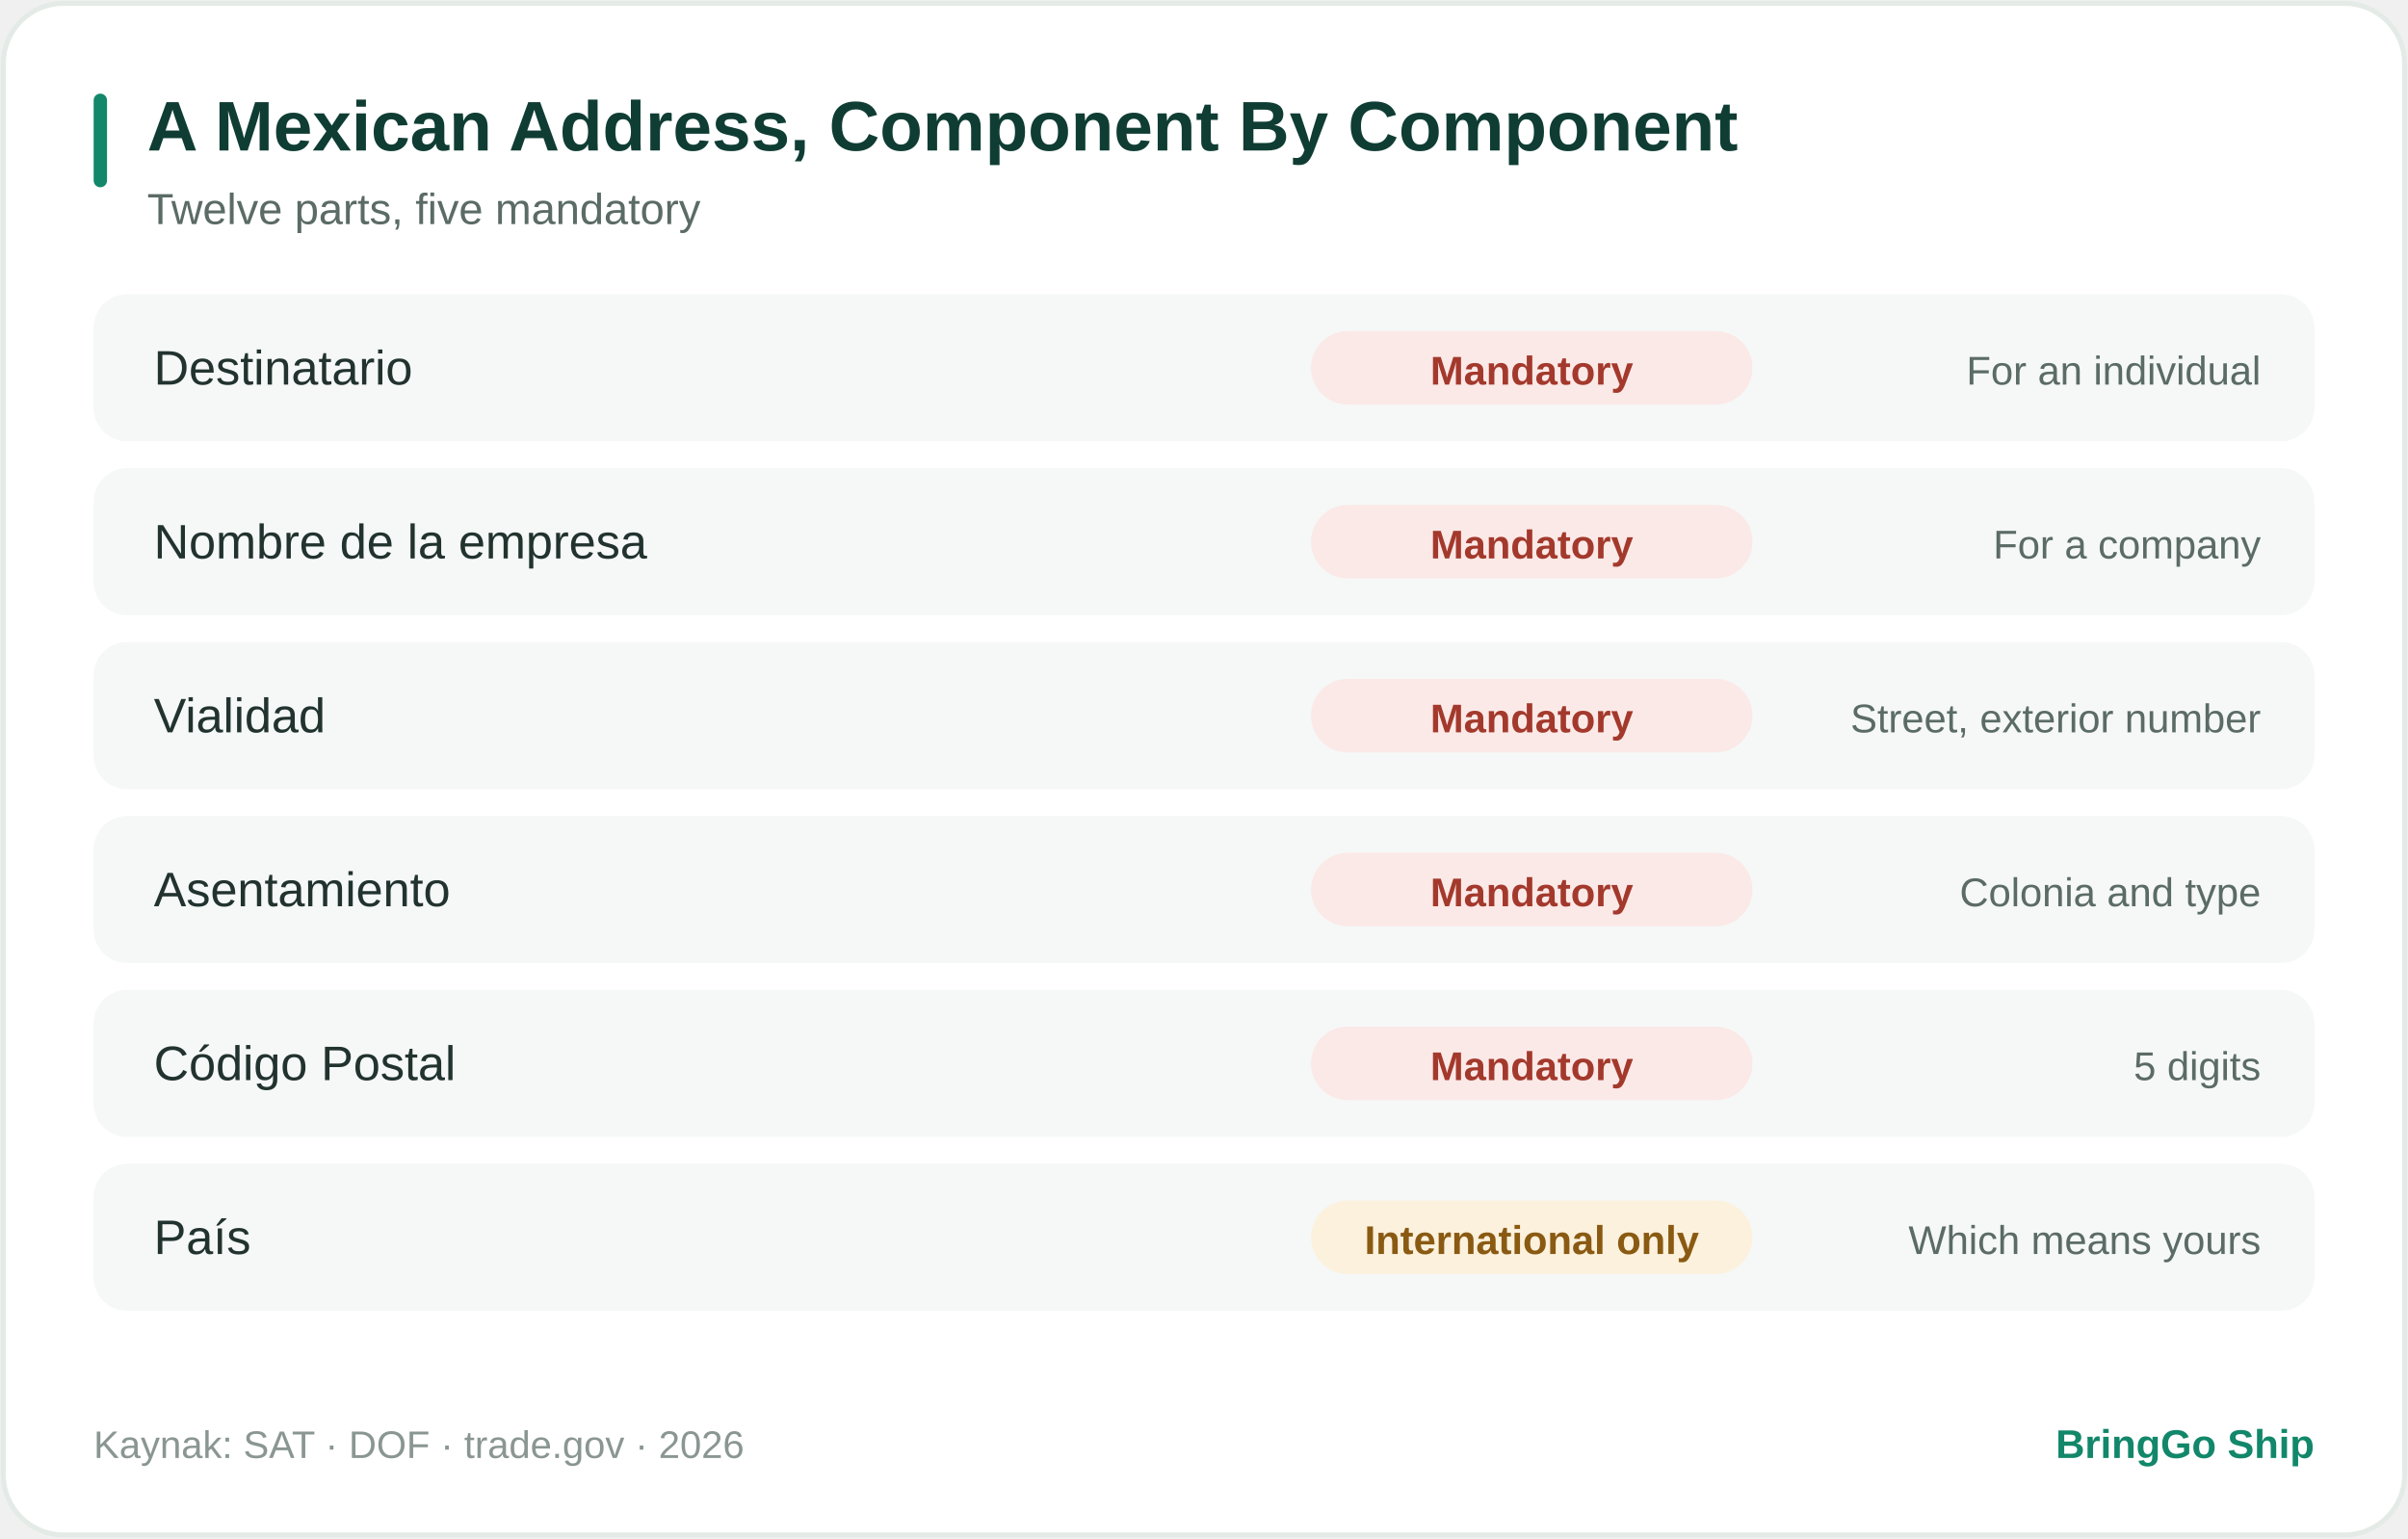
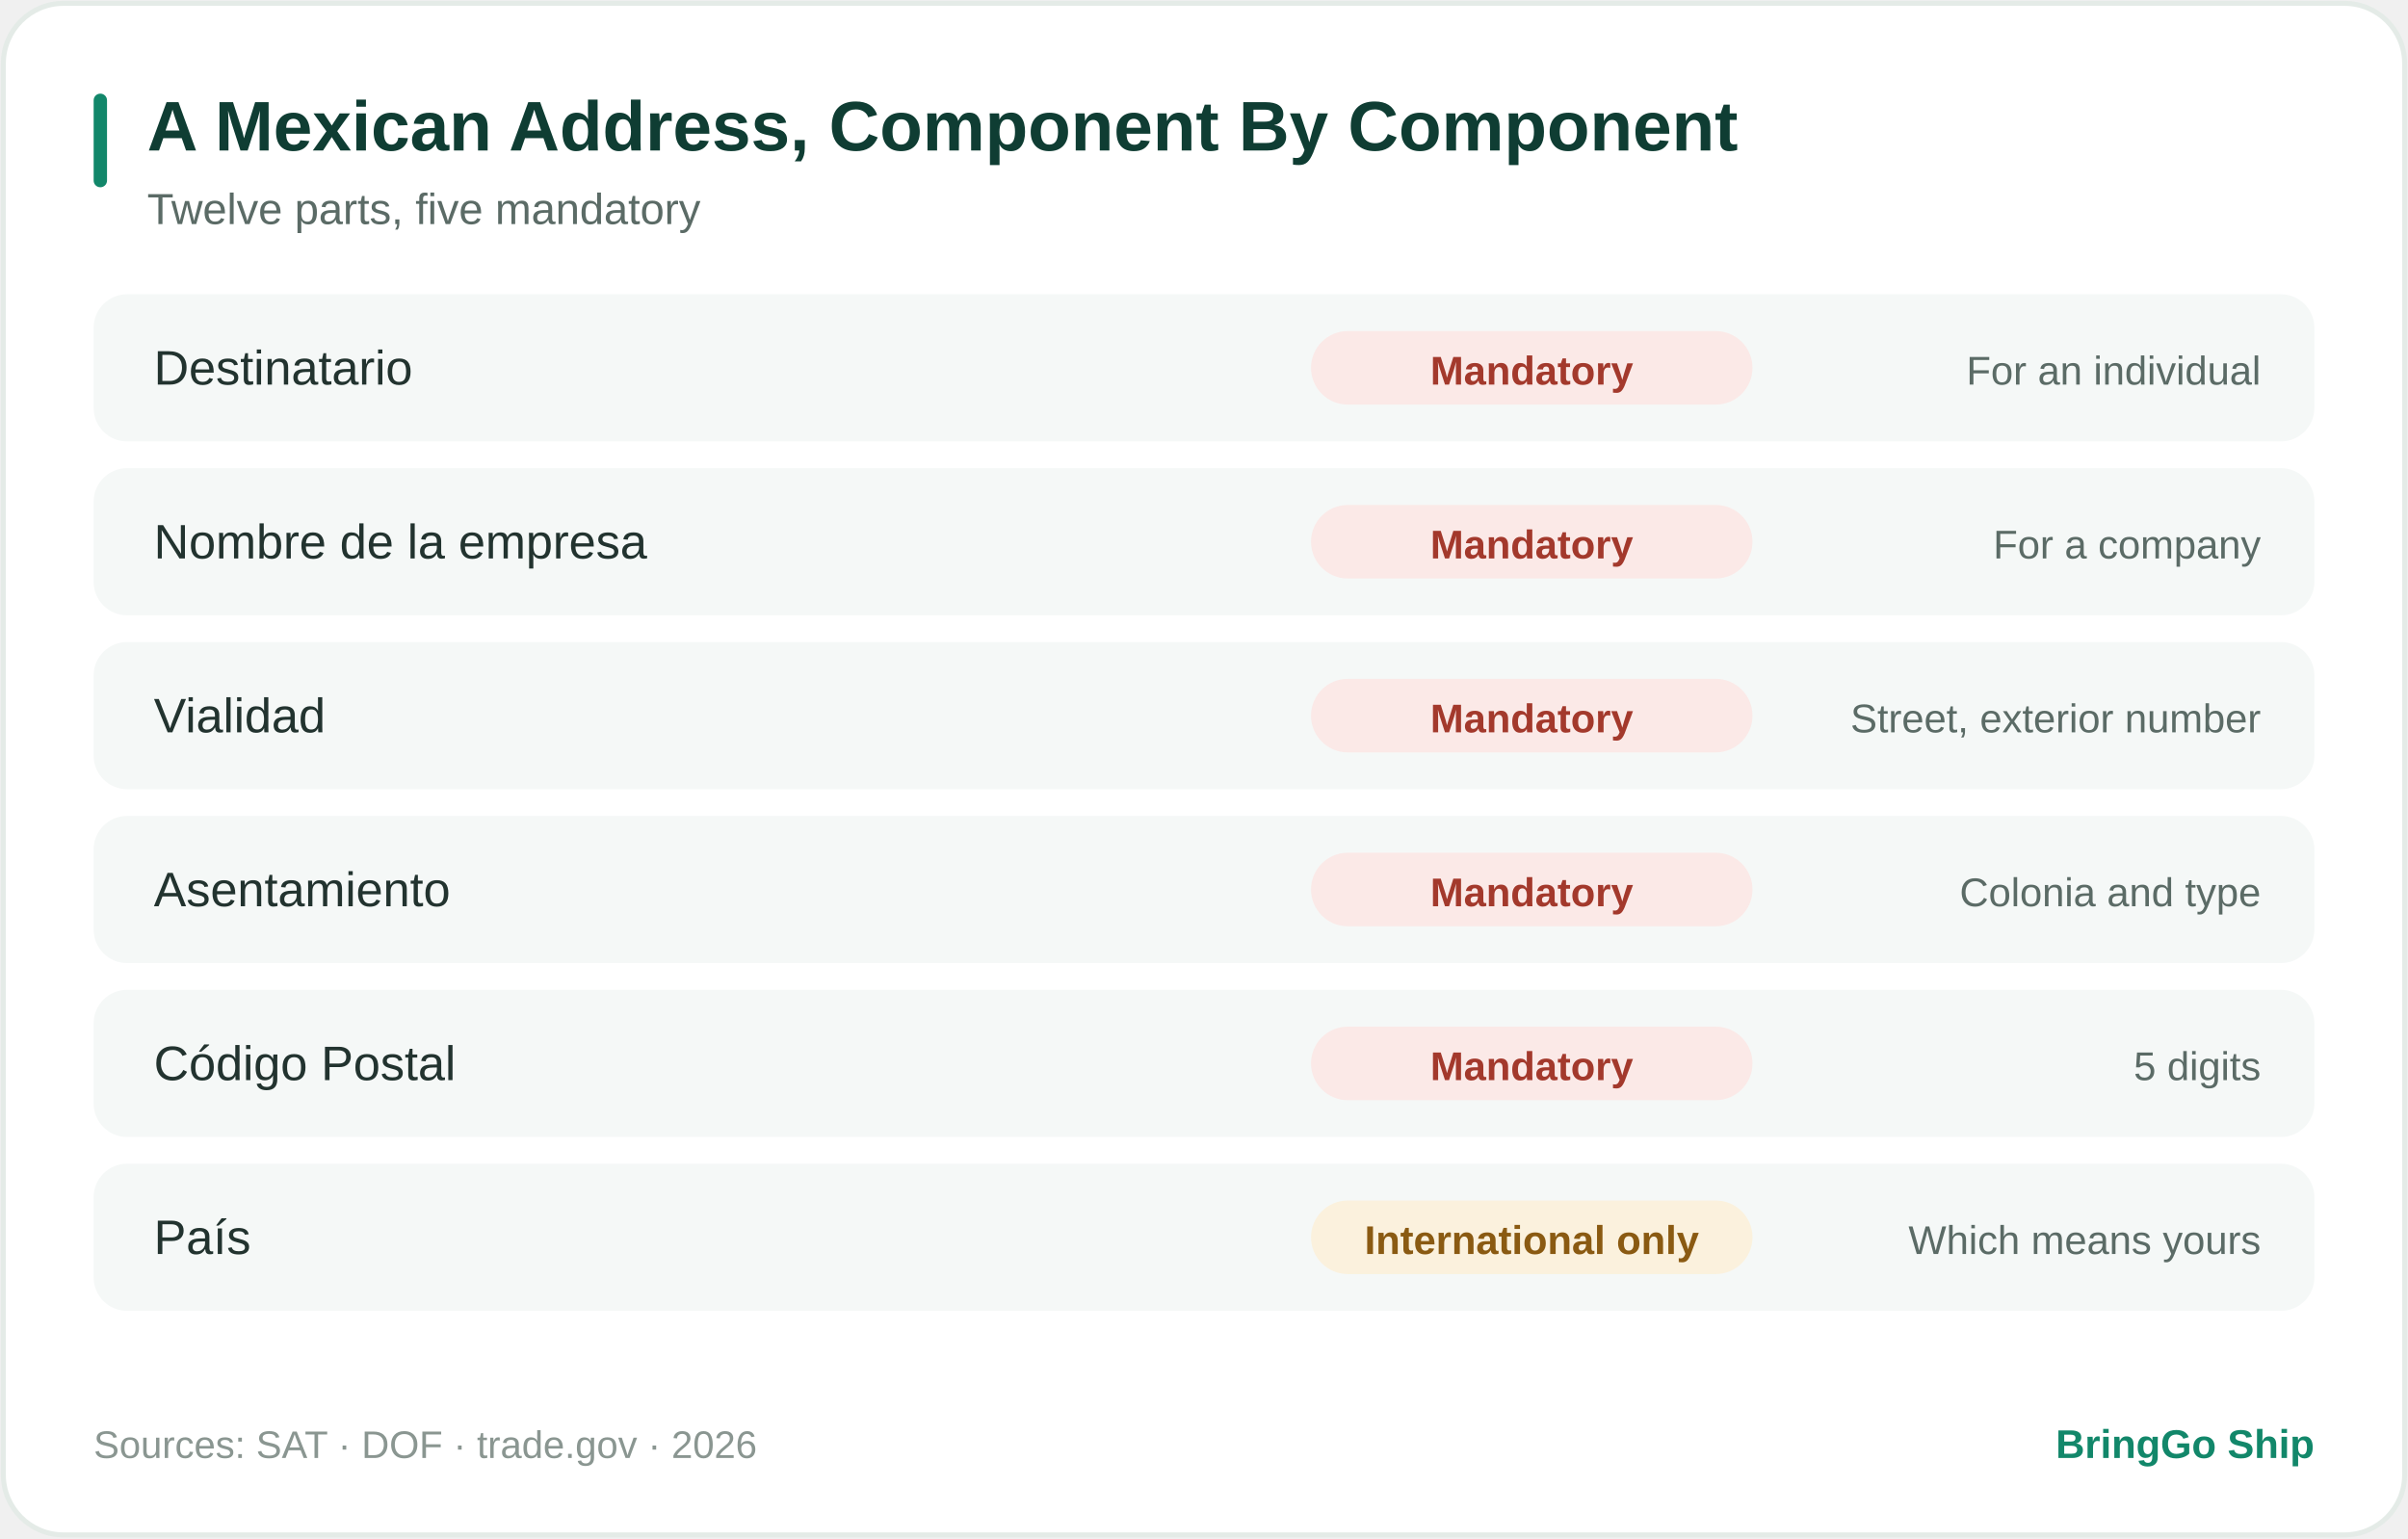
<svg xmlns="http://www.w3.org/2000/svg" width="720" height="460" viewBox="0 0 720 460" role="img">
  <style>
text{font-family:Arial,Helvetica,sans-serif}
.card{fill:#ffffff;stroke:#e4ebe7;stroke-width:1.5}
.row{fill:#f5f8f7}.pill{fill:#E1F5EE}.hi{fill:#1f9d5f}.mut{fill:#eef1f0}
.acc{fill:#12876A}.circ{fill:#12876A}.rd{fill:#fbe9e7}.am{fill:#fbf1dd}.tl{fill:#E1F5EE}.ln{stroke:#dbe6e1}
.tt{fill:#0F3D33;font-weight:bold}.ts{fill:#5b6b66}.tl2{fill:#22332f}
.tv{fill:#0F6E56;font-weight:bold}.tm{fill:#5b6b66;font-weight:bold}.tw{fill:#ffffff;font-weight:bold}
.tf{fill:#8a9691}.tb{fill:#12876A;font-weight:bold}.big{fill:#0F3D33;font-weight:bold}
.trd{fill:#a3392c;font-weight:bold}.tam{fill:#8a5a12;font-weight:bold}.ttl{fill:#0F6E56;font-weight:bold}
@media (prefers-color-scheme:dark){
.card{fill:#16211e;stroke:#2c3a35}
.row{fill:#1d2b27}.pill{fill:#123a2e}.hi{fill:#1f9d5f}.mut{fill:#28352f}
.acc{fill:#2fae7e}.circ{fill:#2fae7e}.rd{fill:#3a201c}.am{fill:#352a15}.tl{fill:#123a2e}
.tt{fill:#d7f2e6}.ts{fill:#8fa79d}.tl2{fill:#cfe0d9}
.tv{fill:#6fe0b0}.tm{fill:#9db3a9}.tw{fill:#ffffff}
.tf{fill:#6d8279}.tb{fill:#57d3a3}.big{fill:#d7f2e6}
.trd{fill:#f0a99e}.tam{fill:#e6c281}.ttl{fill:#6fe0b0}.ln{stroke:#31423c}}
</style>
  <rect x="1" y="1" width="718" height="458" rx="18" class="card" />
  <rect x="28" y="28" width="4" height="28" rx="2" class="acc" />
  <text x="44" y="45" font-size="21" class="tt">A Mexican Address, Component By Component</text>
  <text x="44" y="67" font-size="13" class="ts">Twelve parts, five mandatory</text>
  <g transform="translate(0,88)">
    <rect x="28" y="0" width="664" height="44" rx="10" class="row" />
    <text x="46" y="27" font-size="14.5" class="tl2">Destinatario</text>
    <rect x="392" y="11" width="132" height="22" rx="11" class="rd" />
    <text x="458" y="27" text-anchor="middle" font-size="12" class="trd">Mandatory</text>
    <text x="676" y="27" text-anchor="end" font-size="12" class="ts">For an individual</text>
    <rect x="28" y="52" width="664" height="44" rx="10" class="row" />
    <text x="46" y="79" font-size="14.5" class="tl2">Nombre de la empresa</text>
    <rect x="392" y="63" width="132" height="22" rx="11" class="rd" />
    <text x="458" y="79" text-anchor="middle" font-size="12" class="trd">Mandatory</text>
    <text x="676" y="79" text-anchor="end" font-size="12" class="ts">For a company</text>
    <rect x="28" y="104" width="664" height="44" rx="10" class="row" />
    <text x="46" y="131" font-size="14.5" class="tl2">Vialidad</text>
    <rect x="392" y="115" width="132" height="22" rx="11" class="rd" />
    <text x="458" y="131" text-anchor="middle" font-size="12" class="trd">Mandatory</text>
    <text x="676" y="131" text-anchor="end" font-size="12" class="ts">Street, exterior number</text>
    <rect x="28" y="156" width="664" height="44" rx="10" class="row" />
    <text x="46" y="183" font-size="14.5" class="tl2">Asentamiento</text>
    <rect x="392" y="167" width="132" height="22" rx="11" class="rd" />
    <text x="458" y="183" text-anchor="middle" font-size="12" class="trd">Mandatory</text>
    <text x="676" y="183" text-anchor="end" font-size="12" class="ts">Colonia and type</text>
    <rect x="28" y="208" width="664" height="44" rx="10" class="row" />
    <text x="46" y="235" font-size="14.5" class="tl2">Código Postal</text>
    <rect x="392" y="219" width="132" height="22" rx="11" class="rd" />
    <text x="458" y="235" text-anchor="middle" font-size="12" class="trd">Mandatory</text>
    <text x="676" y="235" text-anchor="end" font-size="12" class="ts">5 digits</text>
    <rect x="28" y="260" width="664" height="44" rx="10" class="row" />
    <text x="46" y="287" font-size="14.5" class="tl2">País</text>
    <rect x="392" y="271" width="132" height="22" rx="11" class="am" />
    <text x="458" y="287" text-anchor="middle" font-size="12" class="tam">International only</text>
    <text x="676" y="287" text-anchor="end" font-size="12" class="ts">Which means yours</text>
  </g>
-   <text x="28" y="436" font-size="11.5" class="tf">Kaynak: SAT · DOF · trade.gov · 2026</text>
+   <text x="28" y="436" font-size="11.5" class="tf">Sources: SAT · DOF · trade.gov · 2026</text>
  <text x="692" y="436" text-anchor="end" font-size="12" class="tb">BringGo Ship</text>
</svg>
